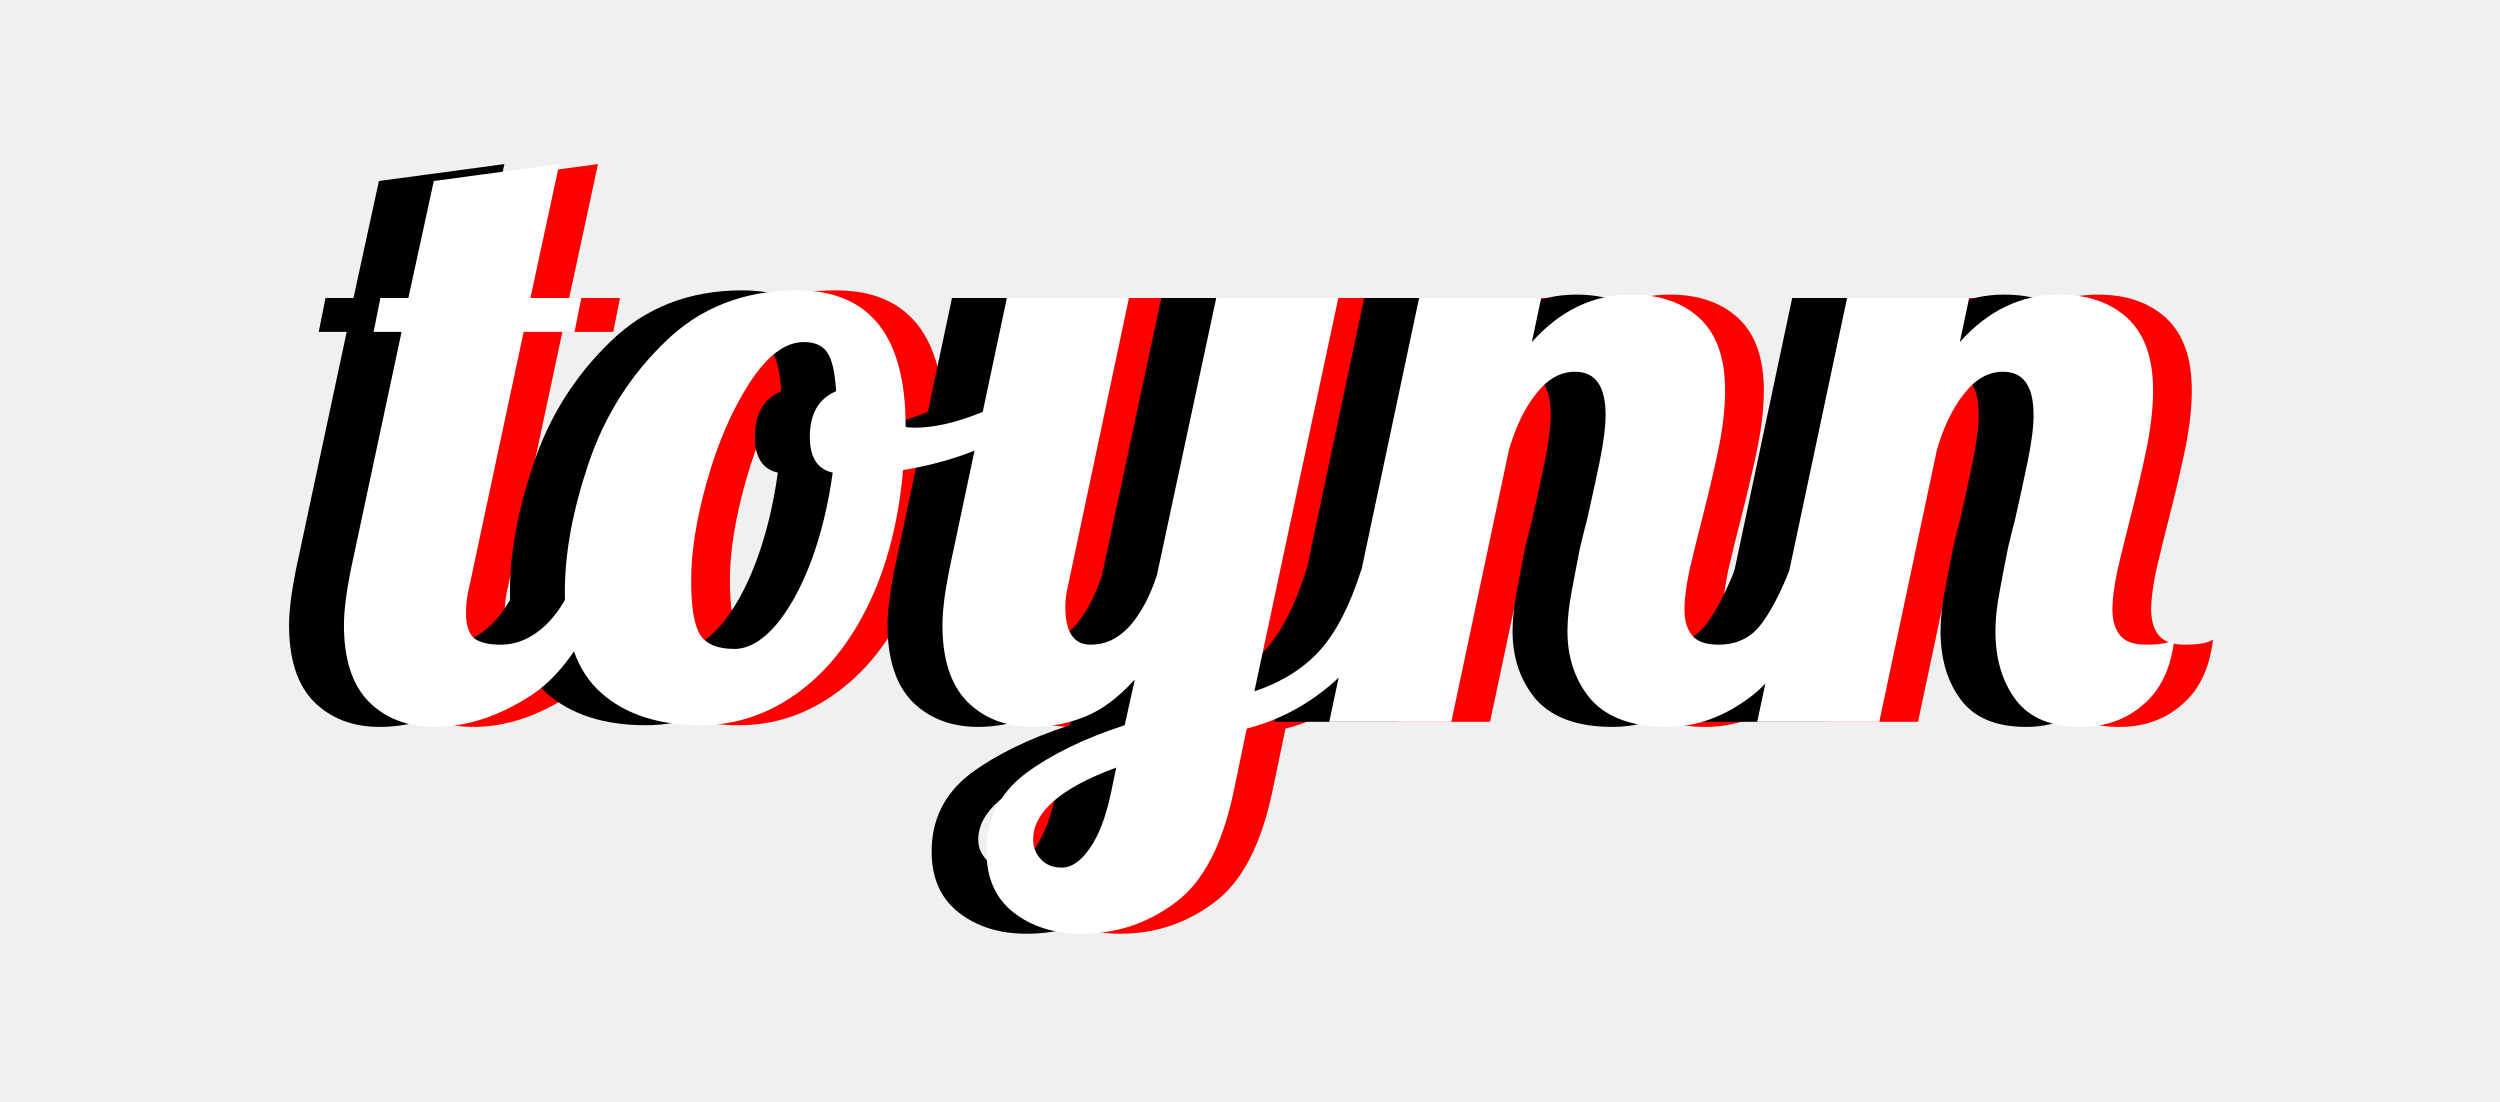
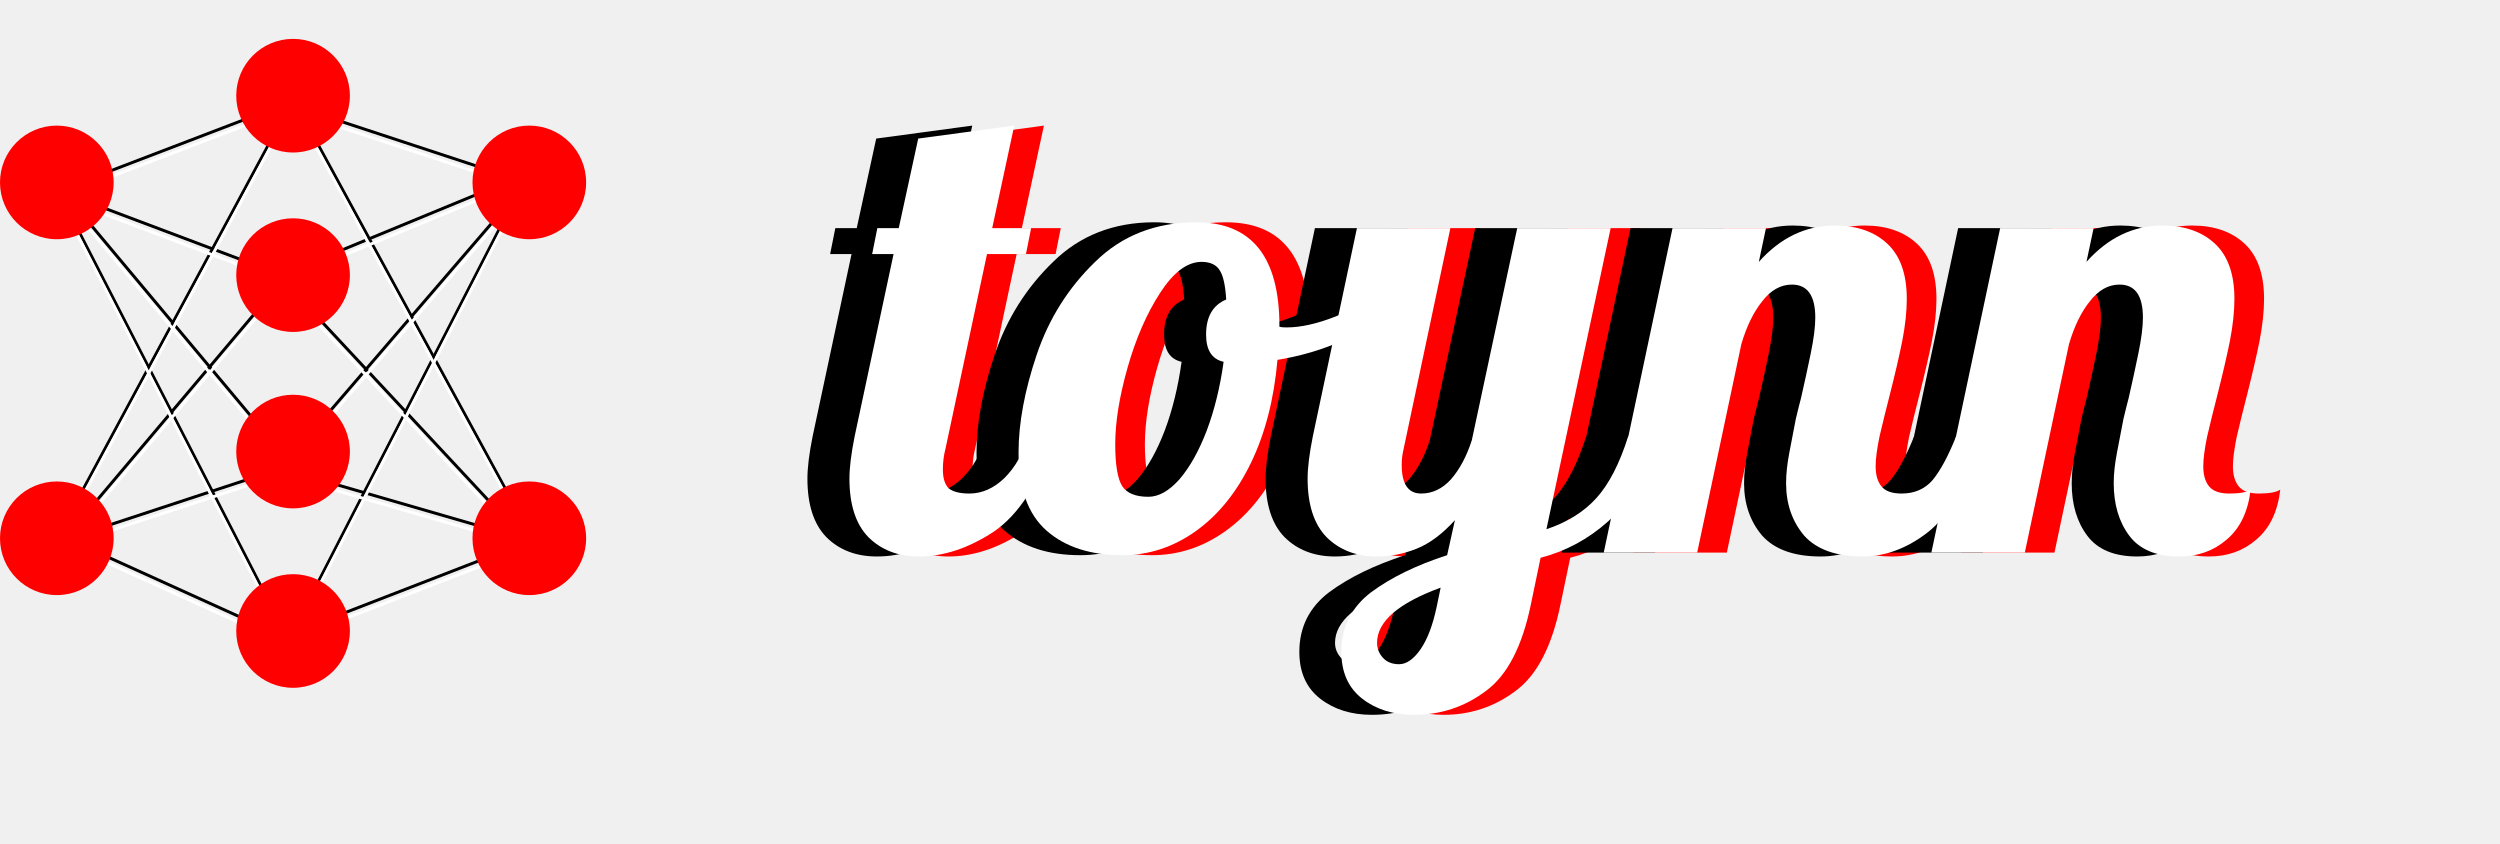
- <svg xmlns="http://www.w3.org/2000/svg" width="640" height="282" viewBox="0 0 640 282" fill="none">
-   <path d="M121.183 186.089C114.239 186.089 108.597 183.919 104.257 179.579C100.062 175.239 97.964 168.729 97.964 160.049C97.964 156.432 98.543 151.73 99.7 145.944L112.72 84.966H105.559L107.295 76.286H114.456L120.966 46.34L153.082 42L145.704 76.286H158.725L156.988 84.966H143.968L130.08 150.067C129.502 152.237 129.212 154.552 129.212 157.011C129.212 159.904 129.863 162.002 131.165 163.304C132.612 164.461 134.927 165.04 138.109 165.04C142.305 165.04 146.211 163.304 149.827 159.832C153.444 156.215 156.048 151.586 157.64 145.944H166.754C161.401 161.568 154.529 172.201 146.138 177.843C137.748 183.34 129.429 186.089 121.183 186.089Z" fill="#FF0000" />
-   <path d="M189.235 185.655C178.53 185.655 170.067 182.906 163.846 177.409C157.625 171.912 154.515 163.232 154.515 151.369C154.515 141.531 156.54 130.609 160.591 118.602C164.642 106.594 171.152 96.25 180.121 87.57C189.091 78.746 200.375 74.333 213.973 74.333C232.491 74.333 241.75 85.907 241.75 109.054V109.271C242.184 109.415 242.979 109.488 244.137 109.488C248.911 109.488 254.408 108.258 260.629 105.798C266.849 103.194 272.492 100.084 277.555 96.467L279.508 102.326C275.313 106.811 269.815 110.645 263.016 113.828C256.361 116.866 249.055 119.036 241.099 120.338C239.941 133.502 236.976 145.003 232.202 154.841C227.428 164.678 221.279 172.273 213.756 177.626C206.234 182.979 198.06 185.655 189.235 185.655ZM197.915 166.125C201.387 166.125 204.859 164.172 208.331 160.266C211.803 156.215 214.841 150.79 217.445 143.991C220.049 137.047 221.93 129.379 223.088 120.989C219.181 120.121 217.228 117.083 217.228 111.875C217.228 105.943 219.471 102.037 223.956 100.156C223.666 95.382 222.943 92.127 221.785 90.391C220.628 88.511 218.603 87.57 215.709 87.57C210.935 87.57 206.306 91.042 201.821 97.986C197.337 104.93 193.72 113.249 190.971 122.942C188.223 132.634 186.848 141.17 186.848 148.548C186.848 155.492 187.644 160.194 189.235 162.653C190.827 164.968 193.72 166.125 197.915 166.125Z" fill="#FF0000" />
-   <path d="M286.767 239.037C279.823 239.037 274.037 237.229 269.407 233.612C264.778 229.996 262.463 224.788 262.463 217.988C262.463 209.742 265.79 203.088 272.445 198.024C279.1 193.105 287.563 188.982 297.834 185.655L300.438 173.937C296.243 178.566 291.975 181.749 287.635 183.485C283.295 185.221 278.883 186.089 274.398 186.089C267.454 186.089 261.812 183.919 257.472 179.579C253.277 175.239 251.179 168.729 251.179 160.049C251.179 156.432 251.758 151.73 252.915 145.944L267.671 76.286H298.919L283.295 150.067C282.861 151.803 282.644 153.611 282.644 155.492C282.644 161.857 284.814 165.04 289.154 165.04C292.916 165.04 296.243 163.449 299.136 160.266C302.03 156.939 304.344 152.598 306.08 147.246L321.271 76.286H352.519L331.036 176.975C337.98 174.66 343.549 171.188 347.745 166.559C351.94 161.93 355.484 155.058 358.378 145.944H367.492C363.586 158.819 358.305 168.295 351.651 174.371C344.996 180.302 337.473 184.353 329.083 186.523L325.828 202.147C322.934 216.18 317.943 225.8 310.854 231.008C303.766 236.361 295.737 239.037 286.767 239.037ZM281.776 222.111C284.236 222.111 286.623 220.448 288.937 217.12C291.252 213.793 293.06 209.019 294.362 202.798L295.664 196.505C281.487 201.713 274.398 207.862 274.398 214.95C274.398 216.831 275.049 218.495 276.351 219.941C277.653 221.388 279.462 222.111 281.776 222.111Z" fill="#FF0000" />
-   <path d="M436.787 186.089C427.962 186.089 421.452 183.774 417.256 179.145C413.206 174.371 411.18 168.512 411.18 161.568C411.18 158.53 411.542 155.13 412.265 151.369C412.989 147.463 413.712 143.701 414.435 140.085C415.303 136.468 415.882 134.153 416.171 133.141C417.329 128.077 418.414 123.086 419.426 118.168C420.439 113.249 420.945 109.271 420.945 106.232C420.945 98.854 418.341 95.165 413.133 95.165C409.372 95.165 406.045 97.046 403.151 100.807C400.258 104.424 397.943 109.198 396.207 115.13L381.451 184.787H350.203L373.205 76.286H404.453L402.066 87.57C409.3 79.469 417.763 75.418 427.455 75.418C434.834 75.418 440.693 77.444 445.033 81.494C449.373 85.545 451.543 91.693 451.543 99.939C451.543 104.135 451.036 108.837 450.024 114.045C449.011 119.108 447.564 125.329 445.684 132.707C444.526 137.191 443.441 141.604 442.429 145.944C441.561 150.139 441.127 153.466 441.127 155.926C441.127 158.819 441.778 161.062 443.08 162.653C444.382 164.244 446.624 165.04 449.807 165.04C454.147 165.04 457.619 163.521 460.223 160.483C462.827 157.3 465.431 152.454 468.035 145.944H477.149C471.796 161.857 465.575 172.563 458.487 178.06C451.543 183.413 444.309 186.089 436.787 186.089Z" fill="#FF0000" />
-   <path d="M542.658 186.089C534.99 186.089 529.421 183.774 525.949 179.145C522.477 174.516 520.741 168.657 520.741 161.568C520.741 158.53 521.102 155.13 521.826 151.369C522.549 147.463 523.272 143.701 523.996 140.085C524.864 136.468 525.442 134.153 525.732 133.141C526.889 128.077 527.974 123.086 528.987 118.168C529.999 113.249 530.506 109.271 530.506 106.232C530.506 98.854 527.902 95.165 522.694 95.165C518.932 95.165 515.605 97.046 512.712 100.807C509.818 104.424 507.504 109.198 505.768 115.13L491.012 184.787H459.763L482.765 76.286H514.014L511.627 87.57C518.86 79.469 527.323 75.418 537.016 75.418C544.394 75.418 550.253 77.444 554.593 81.494C558.933 85.545 561.103 91.693 561.103 99.939C561.103 104.135 560.597 108.837 559.584 114.045C558.571 119.108 557.125 125.329 555.244 132.707C554.087 137.191 553.002 141.604 551.989 145.944C551.121 150.139 550.687 153.466 550.687 155.926C550.687 158.819 551.338 161.062 552.64 162.653C553.942 164.244 556.184 165.04 559.367 165.04C562.839 165.04 565.226 164.606 566.528 163.738C565.66 171.116 562.984 176.686 558.499 180.447C554.159 184.208 548.879 186.089 542.658 186.089Z" fill="#FF0000" />
-   <path d="M97.219 186.089C90.275 186.089 84.633 183.919 80.293 179.579C76.098 175.239 74 168.729 74 160.049C74 156.432 74.579 151.73 75.736 145.944L88.756 84.966H81.595L83.331 76.286H90.492L97.002 46.34L129.118 42L121.74 76.286H134.76L133.024 84.966H120.004L106.116 150.067C105.538 152.237 105.248 154.552 105.248 157.011C105.248 159.904 105.899 162.002 107.201 163.304C108.648 164.461 110.963 165.04 114.145 165.04C118.341 165.04 122.247 163.304 125.863 159.832C129.48 156.215 132.084 151.586 133.675 145.944H142.789C137.437 161.568 130.565 172.201 122.174 177.843C113.784 183.34 105.465 186.089 97.219 186.089Z" fill="black" />
-   <path d="M165.271 185.655C154.566 185.655 146.103 182.906 139.882 177.409C133.661 171.912 130.551 163.232 130.551 151.369C130.551 141.531 132.576 130.609 136.627 118.602C140.678 106.594 147.188 96.25 156.157 87.57C165.127 78.746 176.411 74.333 190.009 74.333C208.527 74.333 217.786 85.907 217.786 109.054V109.271C218.22 109.415 219.015 109.488 220.173 109.488C224.947 109.488 230.444 108.258 236.665 105.798C242.885 103.194 248.527 100.084 253.591 96.467L255.544 102.326C251.348 106.811 245.851 110.645 239.052 113.828C232.397 116.866 225.091 119.036 217.135 120.338C215.977 133.502 213.012 145.003 208.238 154.841C203.463 164.678 197.315 172.273 189.792 177.626C182.27 182.979 174.096 185.655 165.271 185.655ZM173.951 166.125C177.423 166.125 180.895 164.172 184.367 160.266C187.839 156.215 190.877 150.79 193.481 143.991C196.085 137.047 197.966 129.379 199.123 120.989C195.217 120.121 193.264 117.083 193.264 111.875C193.264 105.943 195.507 102.037 199.991 100.156C199.702 95.382 198.979 92.127 197.821 90.391C196.664 88.511 194.639 87.57 191.745 87.57C186.971 87.57 182.342 91.042 177.857 97.986C173.373 104.93 169.756 113.249 167.007 122.942C164.259 132.634 162.884 141.17 162.884 148.548C162.884 155.492 163.68 160.194 165.271 162.653C166.863 164.968 169.756 166.125 173.951 166.125Z" fill="black" />
-   <path d="M262.803 239.037C255.859 239.037 250.072 237.229 245.443 233.612C240.814 229.996 238.499 224.788 238.499 217.988C238.499 209.742 241.826 203.088 248.481 198.024C255.136 193.105 263.599 188.982 273.87 185.655L276.474 173.937C272.279 178.566 268.011 181.749 263.671 183.485C259.331 185.221 254.919 186.089 250.434 186.089C243.49 186.089 237.848 183.919 233.508 179.579C229.313 175.239 227.215 168.729 227.215 160.049C227.215 156.432 227.794 151.73 228.951 145.944L243.707 76.286H274.955L259.331 150.067C258.897 151.803 258.68 153.611 258.68 155.492C258.68 161.857 260.85 165.04 265.19 165.04C268.952 165.04 272.279 163.449 275.172 160.266C278.066 156.939 280.38 152.598 282.116 147.246L297.306 76.286H328.555L307.072 176.975C314.016 174.66 319.585 171.188 323.781 166.559C327.976 161.93 331.52 155.058 334.414 145.944H343.528C339.622 158.819 334.341 168.295 327.687 174.371C321.032 180.302 313.509 184.353 305.119 186.523L301.863 202.147C298.97 216.18 293.979 225.8 286.89 231.008C279.802 236.361 271.773 239.037 262.803 239.037ZM257.812 222.111C260.272 222.111 262.659 220.448 264.973 217.12C267.288 213.793 269.096 209.019 270.398 202.798L271.7 196.505C257.523 201.713 250.434 207.862 250.434 214.95C250.434 216.831 251.085 218.495 252.387 219.941C253.689 221.388 255.497 222.111 257.812 222.111Z" fill="black" />
-   <path d="M412.822 186.089C403.998 186.089 397.488 183.774 393.292 179.145C389.242 174.371 387.216 168.512 387.216 161.568C387.216 158.53 387.578 155.13 388.301 151.369C389.025 147.463 389.748 143.701 390.471 140.085C391.339 136.468 391.918 134.153 392.207 133.141C393.365 128.077 394.45 123.086 395.462 118.168C396.475 113.249 396.981 109.271 396.981 106.232C396.981 98.854 394.377 95.165 389.169 95.165C385.408 95.165 382.081 97.046 379.187 100.807C376.294 104.424 373.979 109.198 372.243 115.13L357.487 184.787H326.239L349.241 76.286H380.489L378.102 87.57C385.336 79.469 393.799 75.418 403.491 75.418C410.869 75.418 416.728 77.444 421.069 81.494C425.409 85.545 427.579 91.693 427.579 99.939C427.579 104.135 427.072 108.837 426.06 114.045C425.047 119.108 423.6 125.329 421.72 132.707C420.562 137.191 419.477 141.604 418.465 145.944C417.596 150.139 417.163 153.466 417.163 155.926C417.163 158.819 417.814 161.062 419.116 162.653C420.418 164.244 422.66 165.04 425.843 165.04C430.183 165.04 433.655 163.521 436.259 160.483C438.863 157.3 441.467 152.454 444.071 145.944H453.185C447.832 161.857 441.611 172.563 434.523 178.06C427.579 183.413 420.345 186.089 412.822 186.089Z" fill="black" />
-   <path d="M518.694 186.089C511.026 186.089 505.457 183.774 501.985 179.145C498.513 174.516 496.777 168.657 496.777 161.568C496.777 158.53 497.138 155.13 497.862 151.369C498.585 147.463 499.308 143.701 500.032 140.085C500.9 136.468 501.478 134.153 501.768 133.141C502.925 128.077 504.01 123.086 505.023 118.168C506.035 113.249 506.542 109.271 506.542 106.232C506.542 98.854 503.938 95.165 498.73 95.165C494.968 95.165 491.641 97.046 488.748 100.807C485.854 104.424 483.54 109.198 481.804 115.13L467.047 184.787H435.799L458.801 76.286H490.05L487.663 87.57C494.896 79.469 503.359 75.418 513.052 75.418C520.43 75.418 526.289 77.444 530.629 81.494C534.969 85.545 537.139 91.693 537.139 99.939C537.139 104.135 536.633 108.837 535.62 114.045C534.607 119.108 533.161 125.329 531.28 132.707C530.123 137.191 529.038 141.604 528.025 145.944C527.157 150.139 526.723 153.466 526.723 155.926C526.723 158.819 527.374 161.062 528.676 162.653C529.978 164.244 532.22 165.04 535.403 165.04C538.875 165.04 541.262 164.606 542.564 163.738C541.696 171.116 539.02 176.686 534.535 180.447C530.195 184.208 524.914 186.089 518.694 186.089Z" fill="black" />
-   <path d="M111.27 186.089C104.326 186.089 98.684 183.919 94.344 179.579C90.149 175.239 88.051 168.729 88.051 160.049C88.051 156.432 88.63 151.73 89.787 145.944L102.807 84.966H95.646L97.382 76.286H104.543L111.053 46.34L143.169 42L135.791 76.286H148.812L147.076 84.966H134.055L120.167 150.067C119.589 152.237 119.299 154.552 119.299 157.011C119.299 159.904 119.95 162.002 121.252 163.304C122.699 164.461 125.014 165.04 128.196 165.04C132.392 165.04 136.298 163.304 139.914 159.832C143.531 156.215 146.135 151.586 147.727 145.944H156.841C151.488 161.568 144.616 172.201 136.225 177.843C127.835 183.34 119.516 186.089 111.27 186.089Z" fill="white" />
-   <path d="M179.322 185.655C168.617 185.655 160.154 182.906 153.933 177.409C147.712 171.912 144.602 163.232 144.602 151.369C144.602 141.531 146.627 130.609 150.678 118.602C154.729 106.594 161.239 96.25 170.208 87.57C179.178 78.746 190.462 74.333 204.06 74.333C222.578 74.333 231.837 85.907 231.837 109.054V109.271C232.271 109.415 233.066 109.488 234.224 109.488C238.998 109.488 244.495 108.258 250.716 105.798C256.936 103.194 262.579 100.084 267.642 96.467L269.595 102.326C265.4 106.811 259.902 110.645 253.103 113.828C246.448 116.866 239.142 119.036 231.186 120.338C230.028 133.502 227.063 145.003 222.289 154.841C217.515 164.678 211.366 172.273 203.843 177.626C196.321 182.979 188.147 185.655 179.322 185.655ZM188.002 166.125C191.474 166.125 194.946 164.172 198.418 160.266C201.89 156.215 204.928 150.79 207.532 143.991C210.136 137.047 212.017 129.379 213.175 120.989C209.268 120.121 207.315 117.083 207.315 111.875C207.315 105.943 209.558 102.037 214.043 100.156C213.753 95.382 213.03 92.127 211.872 90.391C210.715 88.511 208.69 87.57 205.796 87.57C201.022 87.57 196.393 91.042 191.908 97.986C187.424 104.93 183.807 113.249 181.058 122.942C178.31 132.634 176.935 141.17 176.935 148.548C176.935 155.492 177.731 160.194 179.322 162.653C180.914 164.968 183.807 166.125 188.002 166.125Z" fill="white" />
-   <path d="M276.854 239.037C269.91 239.037 264.124 237.229 259.494 233.612C254.865 229.996 252.55 224.788 252.55 217.988C252.55 209.742 255.877 203.088 262.532 198.024C269.187 193.105 277.65 188.982 287.921 185.655L290.525 173.937C286.33 178.566 282.062 181.749 277.722 183.485C273.382 185.221 268.97 186.089 264.485 186.089C257.541 186.089 251.899 183.919 247.559 179.579C243.364 175.239 241.266 168.729 241.266 160.049C241.266 156.432 241.845 151.73 243.002 145.944L257.758 76.286H289.006L273.382 150.067C272.948 151.803 272.731 153.611 272.731 155.492C272.731 161.857 274.901 165.04 279.241 165.04C283.003 165.04 286.33 163.449 289.223 160.266C292.117 156.939 294.431 152.598 296.167 147.246L311.358 76.286H342.606L321.123 176.975C328.067 174.66 333.636 171.188 337.832 166.559C342.027 161.93 345.571 155.058 348.465 145.944H357.579C353.673 158.819 348.392 168.295 341.738 174.371C335.083 180.302 327.56 184.353 319.17 186.523L315.915 202.147C313.021 216.18 308.03 225.8 300.941 231.008C293.853 236.361 285.824 239.037 276.854 239.037ZM271.863 222.111C274.323 222.111 276.71 220.448 279.024 217.12C281.339 213.793 283.147 209.019 284.449 202.798L285.751 196.505C271.574 201.713 264.485 207.862 264.485 214.95C264.485 216.831 265.136 218.495 266.438 219.941C267.74 221.388 269.549 222.111 271.863 222.111Z" fill="white" />
-   <path d="M426.874 186.089C418.049 186.089 411.539 183.774 407.343 179.145C403.293 174.371 401.267 168.512 401.267 161.568C401.267 158.53 401.629 155.13 402.352 151.369C403.076 147.463 403.799 143.701 404.522 140.085C405.39 136.468 405.969 134.153 406.258 133.141C407.416 128.077 408.501 123.086 409.513 118.168C410.526 113.249 411.032 109.271 411.032 106.232C411.032 98.854 408.428 95.165 403.22 95.165C399.459 95.165 396.132 97.046 393.238 100.807C390.345 104.424 388.03 109.198 386.294 115.13L371.538 184.787H340.29L363.292 76.286H394.54L392.153 87.57C399.387 79.469 407.85 75.418 417.542 75.418C424.921 75.418 430.78 77.444 435.12 81.494C439.46 85.545 441.63 91.693 441.63 99.939C441.63 104.135 441.123 108.837 440.111 114.045C439.098 119.108 437.651 125.329 435.771 132.707C434.613 137.191 433.528 141.604 432.516 145.944C431.648 150.139 431.214 153.466 431.214 155.926C431.214 158.819 431.865 161.062 433.167 162.653C434.469 164.244 436.711 165.04 439.894 165.04C444.234 165.04 447.706 163.521 450.31 160.483C452.914 157.3 455.518 152.454 458.122 145.944H467.236C461.883 161.857 455.662 172.563 448.574 178.06C441.63 183.413 434.396 186.089 426.874 186.089Z" fill="white" />
-   <path d="M532.745 186.089C525.077 186.089 519.508 183.774 516.036 179.145C512.564 174.516 510.828 168.657 510.828 161.568C510.828 158.53 511.189 155.13 511.913 151.369C512.636 147.463 513.359 143.701 514.083 140.085C514.951 136.468 515.529 134.153 515.819 133.141C516.976 128.077 518.061 123.086 519.074 118.168C520.086 113.249 520.593 109.271 520.593 106.232C520.593 98.854 517.989 95.165 512.781 95.165C509.019 95.165 505.692 97.046 502.799 100.807C499.905 104.424 497.591 109.198 495.855 115.13L481.099 184.787H449.85L472.852 76.286H504.101L501.714 87.57C508.947 79.469 517.41 75.418 527.103 75.418C534.481 75.418 540.34 77.444 544.68 81.494C549.02 85.545 551.19 91.693 551.19 99.939C551.19 104.135 550.684 108.837 549.671 114.045C548.658 119.108 547.212 125.329 545.331 132.707C544.174 137.191 543.089 141.604 542.076 145.944C541.208 150.139 540.774 153.466 540.774 155.926C540.774 158.819 541.425 161.062 542.727 162.653C544.029 164.244 546.271 165.04 549.454 165.04C552.926 165.04 555.313 164.606 556.615 163.738C555.747 171.116 553.071 176.686 548.586 180.447C544.246 184.208 538.966 186.089 532.745 186.089Z" fill="white" />
+ <svg xmlns="http://www.w3.org/2000/svg" width="836" height="282" viewBox="0 0 836 282" fill="none">
+   <path d="M317.183 186.089C310.239 186.089 304.597 183.919 300.257 179.579C296.062 175.239 293.964 168.729 293.964 160.049C293.964 156.432 294.543 151.73 295.7 145.944L308.72 84.966H301.559L303.295 76.286H310.456L316.966 46.34L349.082 42L341.704 76.286H354.725L352.988 84.966H339.968L326.08 150.067C325.502 152.237 325.212 154.552 325.212 157.011C325.212 159.904 325.863 162.002 327.165 163.304C328.612 164.461 330.927 165.04 334.109 165.04C338.305 165.04 342.211 163.304 345.827 159.832C349.444 156.215 352.048 151.586 353.64 145.944H362.754C357.401 161.568 350.529 172.201 342.138 177.843C333.748 183.34 325.429 186.089 317.183 186.089Z" fill="#FF0000" />
+   <path d="M385.235 185.655C374.53 185.655 366.067 182.906 359.846 177.409C353.625 171.912 350.515 163.232 350.515 151.369C350.515 141.531 352.54 130.609 356.591 118.602C360.642 106.594 367.152 96.25 376.121 87.57C385.091 78.746 396.375 74.333 409.973 74.333C428.491 74.333 437.75 85.907 437.75 109.054V109.271C438.184 109.415 438.979 109.488 440.137 109.488C444.911 109.488 450.408 108.258 456.629 105.798C462.849 103.194 468.492 100.084 473.555 96.467L475.508 102.326C471.313 106.811 465.815 110.645 459.016 113.828C452.361 116.866 445.055 119.036 437.099 120.338C435.941 133.502 432.976 145.003 428.202 154.841C423.428 164.678 417.279 172.273 409.756 177.626C402.234 182.979 394.06 185.655 385.235 185.655ZM393.915 166.125C397.387 166.125 400.859 164.172 404.331 160.266C407.803 156.215 410.841 150.79 413.445 143.991C416.049 137.047 417.93 129.379 419.088 120.989C415.181 120.121 413.228 117.083 413.228 111.875C413.228 105.943 415.471 102.037 419.956 100.156C419.666 95.382 418.943 92.127 417.785 90.391C416.628 88.511 414.603 87.57 411.709 87.57C406.935 87.57 402.306 91.042 397.821 97.986C393.337 104.93 389.72 113.249 386.971 122.942C384.223 132.634 382.848 141.17 382.848 148.548C382.848 155.492 383.644 160.194 385.235 162.653C386.827 164.968 389.72 166.125 393.915 166.125Z" fill="#FF0000" />
+   <path d="M482.767 239.037C475.823 239.037 470.037 237.229 465.407 233.612C460.778 229.996 458.463 224.788 458.463 217.988C458.463 209.742 461.79 203.088 468.445 198.024C475.1 193.105 483.563 188.982 493.834 185.655L496.438 173.937C492.243 178.566 487.975 181.749 483.635 183.485C479.295 185.221 474.883 186.089 470.398 186.089C463.454 186.089 457.812 183.919 453.472 179.579C449.277 175.239 447.179 168.729 447.179 160.049C447.179 156.432 447.758 151.73 448.915 145.944L463.671 76.286H494.919L479.295 150.067C478.861 151.803 478.644 153.611 478.644 155.492C478.644 161.857 480.814 165.04 485.154 165.04C488.916 165.04 492.243 163.449 495.136 160.266C498.03 156.939 500.344 152.598 502.08 147.246L517.271 76.286H548.519L527.036 176.975C533.98 174.66 539.549 171.188 543.745 166.559C547.94 161.93 551.484 155.058 554.378 145.944H563.492C559.586 158.819 554.305 168.295 547.651 174.371C540.996 180.302 533.473 184.353 525.083 186.523L521.828 202.147C518.934 216.18 513.943 225.8 506.854 231.008C499.766 236.361 491.737 239.037 482.767 239.037ZM477.776 222.111C480.236 222.111 482.623 220.448 484.937 217.12C487.252 213.793 489.06 209.019 490.362 202.798L491.664 196.505C477.487 201.713 470.398 207.862 470.398 214.95C470.398 216.831 471.049 218.495 472.351 219.941C473.653 221.388 475.462 222.111 477.776 222.111Z" fill="#FF0000" />
+   <path d="M632.787 186.089C623.962 186.089 617.452 183.774 613.256 179.145C609.206 174.371 607.18 168.512 607.18 161.568C607.18 158.53 607.542 155.13 608.265 151.369C608.989 147.463 609.712 143.701 610.435 140.085C611.303 136.468 611.882 134.153 612.171 133.141C613.329 128.077 614.414 123.086 615.426 118.168C616.439 113.249 616.945 109.271 616.945 106.232C616.945 98.854 614.341 95.165 609.133 95.165C605.372 95.165 602.045 97.046 599.151 100.807C596.258 104.424 593.943 109.198 592.207 115.13L577.451 184.787H546.203L569.205 76.286H600.453L598.066 87.57C605.3 79.469 613.763 75.418 623.455 75.418C630.834 75.418 636.693 77.444 641.033 81.494C645.373 85.545 647.543 91.693 647.543 99.939C647.543 104.135 647.036 108.837 646.024 114.045C645.011 119.108 643.564 125.329 641.684 132.707C640.526 137.191 639.441 141.604 638.429 145.944C637.561 150.139 637.127 153.466 637.127 155.926C637.127 158.819 637.778 161.062 639.08 162.653C640.382 164.244 642.624 165.04 645.807 165.04C650.147 165.04 653.619 163.521 656.223 160.483C658.827 157.3 661.431 152.454 664.035 145.944H673.149C667.796 161.857 661.575 172.563 654.487 178.06C647.543 183.413 640.309 186.089 632.787 186.089Z" fill="#FF0000" />
+   <path d="M738.658 186.089C730.99 186.089 725.421 183.774 721.949 179.145C718.477 174.516 716.741 168.657 716.741 161.568C716.741 158.53 717.102 155.13 717.826 151.369C718.549 147.463 719.272 143.701 719.996 140.085C720.864 136.468 721.442 134.153 721.732 133.141C722.889 128.077 723.974 123.086 724.987 118.168C725.999 113.249 726.506 109.271 726.506 106.232C726.506 98.854 723.902 95.165 718.694 95.165C714.932 95.165 711.605 97.046 708.712 100.807C705.818 104.424 703.504 109.198 701.768 115.13L687.012 184.787H655.763L678.765 76.286H710.014L707.627 87.57C714.86 79.469 723.323 75.418 733.016 75.418C740.394 75.418 746.253 77.444 750.593 81.494C754.933 85.545 757.103 91.693 757.103 99.939C757.103 104.135 756.597 108.837 755.584 114.045C754.571 119.108 753.125 125.329 751.244 132.707C750.087 137.191 749.002 141.604 747.989 145.944C747.121 150.139 746.687 153.466 746.687 155.926C746.687 158.819 747.338 161.062 748.64 162.653C749.942 164.244 752.184 165.04 755.367 165.04C758.839 165.04 761.226 164.606 762.528 163.738C761.66 171.116 758.984 176.686 754.499 180.447C750.159 184.208 744.879 186.089 738.658 186.089Z" fill="#FF0000" />
+   <path d="M293.219 186.089C286.275 186.089 280.633 183.919 276.293 179.579C272.098 175.239 270 168.729 270 160.049C270 156.432 270.579 151.73 271.736 145.944L284.756 84.966H277.595L279.331 76.286H286.492L293.002 46.34L325.118 42L317.74 76.286H330.76L329.024 84.966H316.004L302.116 150.067C301.538 152.237 301.248 154.552 301.248 157.011C301.248 159.904 301.899 162.002 303.201 163.304C304.648 164.461 306.963 165.04 310.145 165.04C314.341 165.04 318.247 163.304 321.863 159.832C325.48 156.215 328.084 151.586 329.675 145.944H338.789C333.437 161.568 326.565 172.201 318.174 177.843C309.784 183.34 301.465 186.089 293.219 186.089Z" fill="black" />
+   <path d="M361.271 185.655C350.566 185.655 342.103 182.906 335.882 177.409C329.661 171.912 326.551 163.232 326.551 151.369C326.551 141.531 328.576 130.609 332.627 118.602C336.678 106.594 343.188 96.25 352.157 87.57C361.127 78.746 372.411 74.333 386.009 74.333C404.527 74.333 413.786 85.907 413.786 109.054V109.271C414.22 109.415 415.015 109.488 416.173 109.488C420.947 109.488 426.444 108.258 432.665 105.798C438.885 103.194 444.527 100.084 449.591 96.467L451.544 102.326C447.348 106.811 441.851 110.645 435.052 113.828C428.397 116.866 421.091 119.036 413.135 120.338C411.977 133.502 409.012 145.003 404.237 154.841C399.463 164.678 393.315 172.273 385.792 177.626C378.27 182.979 370.096 185.655 361.271 185.655ZM369.951 166.125C373.423 166.125 376.895 164.172 380.367 160.266C383.839 156.215 386.877 150.79 389.481 143.991C392.085 137.047 393.966 129.379 395.123 120.989C391.217 120.121 389.264 117.083 389.264 111.875C389.264 105.943 391.507 102.037 395.991 100.156C395.702 95.382 394.979 92.127 393.821 90.391C392.664 88.511 390.639 87.57 387.745 87.57C382.971 87.57 378.342 91.042 373.857 97.986C369.373 104.93 365.756 113.249 363.007 122.942C360.259 132.634 358.884 141.17 358.884 148.548C358.884 155.492 359.68 160.194 361.271 162.653C362.863 164.968 365.756 166.125 369.951 166.125Z" fill="black" />
+   <path d="M458.803 239.037C451.859 239.037 446.072 237.229 441.443 233.612C436.814 229.996 434.499 224.788 434.499 217.988C434.499 209.742 437.826 203.088 444.481 198.024C451.136 193.105 459.599 188.982 469.87 185.655L472.474 173.937C468.279 178.566 464.011 181.749 459.671 183.485C455.331 185.221 450.919 186.089 446.434 186.089C439.49 186.089 433.848 183.919 429.508 179.579C425.313 175.239 423.215 168.729 423.215 160.049C423.215 156.432 423.794 151.73 424.951 145.944L439.707 76.286H470.955L455.331 150.067C454.897 151.803 454.68 153.611 454.68 155.492C454.68 161.857 456.85 165.04 461.19 165.04C464.952 165.04 468.279 163.449 471.172 160.266C474.066 156.939 476.38 152.598 478.116 147.246L493.306 76.286H524.555L503.072 176.975C510.016 174.66 515.585 171.188 519.781 166.559C523.976 161.93 527.52 155.058 530.414 145.944H539.528C535.622 158.819 530.341 168.295 523.687 174.371C517.032 180.302 509.509 184.353 501.119 186.523L497.863 202.147C494.97 216.18 489.979 225.8 482.89 231.008C475.802 236.361 467.773 239.037 458.803 239.037ZM453.812 222.111C456.272 222.111 458.659 220.448 460.973 217.12C463.288 213.793 465.096 209.019 466.398 202.798L467.7 196.505C453.523 201.713 446.434 207.862 446.434 214.95C446.434 216.831 447.085 218.495 448.387 219.941C449.689 221.388 451.497 222.111 453.812 222.111Z" fill="black" />
+   <path d="M608.822 186.089C599.998 186.089 593.488 183.774 589.292 179.145C585.242 174.371 583.216 168.512 583.216 161.568C583.216 158.53 583.578 155.13 584.301 151.369C585.025 147.463 585.748 143.701 586.471 140.085C587.339 136.468 587.918 134.153 588.207 133.141C589.365 128.077 590.45 123.086 591.462 118.168C592.475 113.249 592.981 109.271 592.981 106.232C592.981 98.854 590.377 95.165 585.169 95.165C581.408 95.165 578.081 97.046 575.187 100.807C572.294 104.424 569.979 109.198 568.243 115.13L553.487 184.787H522.239L545.241 76.286H576.489L574.102 87.57C581.336 79.469 589.799 75.418 599.491 75.418C606.869 75.418 612.729 77.444 617.069 81.494C621.409 85.545 623.579 91.693 623.579 99.939C623.579 104.135 623.072 108.837 622.06 114.045C621.047 119.108 619.6 125.329 617.72 132.707C616.562 137.191 615.477 141.604 614.465 145.944C613.597 150.139 613.163 153.466 613.163 155.926C613.163 158.819 613.814 161.062 615.116 162.653C616.418 164.244 618.66 165.04 621.843 165.04C626.183 165.04 629.655 163.521 632.259 160.483C634.863 157.3 637.467 152.454 640.071 145.944H649.185C643.832 161.857 637.611 172.563 630.523 178.06C623.579 183.413 616.345 186.089 608.822 186.089Z" fill="black" />
+   <path d="M714.694 186.089C707.026 186.089 701.457 183.774 697.985 179.145C694.513 174.516 692.777 168.657 692.777 161.568C692.777 158.53 693.138 155.13 693.862 151.369C694.585 147.463 695.308 143.701 696.032 140.085C696.9 136.468 697.478 134.153 697.768 133.141C698.925 128.077 700.01 123.086 701.023 118.168C702.035 113.249 702.542 109.271 702.542 106.232C702.542 98.854 699.938 95.165 694.73 95.165C690.968 95.165 687.641 97.046 684.748 100.807C681.854 104.424 679.54 109.198 677.804 115.13L663.047 184.787H631.799L654.801 76.286H686.05L683.663 87.57C690.896 79.469 699.359 75.418 709.052 75.418C716.43 75.418 722.289 77.444 726.629 81.494C730.969 85.545 733.139 91.693 733.139 99.939C733.139 104.135 732.633 108.837 731.62 114.045C730.607 119.108 729.161 125.329 727.28 132.707C726.123 137.191 725.038 141.604 724.025 145.944C723.157 150.139 722.723 153.466 722.723 155.926C722.723 158.819 723.374 161.062 724.676 162.653C725.978 164.244 728.22 165.04 731.403 165.04C734.875 165.04 737.262 164.606 738.564 163.738C737.696 171.116 735.02 176.686 730.535 180.447C726.195 184.208 720.914 186.089 714.694 186.089Z" fill="black" />
+   <path d="M307.27 186.089C300.326 186.089 294.684 183.919 290.344 179.579C286.149 175.239 284.051 168.729 284.051 160.049C284.051 156.432 284.63 151.73 285.787 145.944L298.807 84.966H291.646L293.382 76.286H300.543L307.053 46.34L339.169 42L331.791 76.286H344.812L343.076 84.966H330.055L316.167 150.067C315.589 152.237 315.299 154.552 315.299 157.011C315.299 159.904 315.95 162.002 317.252 163.304C318.699 164.461 321.014 165.04 324.196 165.04C328.392 165.04 332.298 163.304 335.914 159.832C339.531 156.215 342.135 151.586 343.727 145.944H352.841C347.488 161.568 340.616 172.201 332.225 177.843C323.835 183.34 315.516 186.089 307.27 186.089Z" fill="white" />
+   <path d="M375.322 185.655C364.617 185.655 356.154 182.906 349.933 177.409C343.712 171.912 340.602 163.232 340.602 151.369C340.602 141.531 342.627 130.609 346.678 118.602C350.729 106.594 357.239 96.25 366.208 87.57C375.178 78.746 386.462 74.333 400.06 74.333C418.578 74.333 427.837 85.907 427.837 109.054V109.271C428.271 109.415 429.066 109.488 430.224 109.488C434.998 109.488 440.495 108.258 446.716 105.798C452.936 103.194 458.579 100.084 463.642 96.467L465.595 102.326C461.4 106.811 455.902 110.645 449.103 113.828C442.448 116.866 435.142 119.036 427.186 120.338C426.028 133.502 423.063 145.003 418.289 154.841C413.515 164.678 407.366 172.273 399.843 177.626C392.321 182.979 384.147 185.655 375.322 185.655ZM384.002 166.125C387.474 166.125 390.946 164.172 394.418 160.266C397.89 156.215 400.928 150.79 403.532 143.991C406.136 137.047 408.017 129.379 409.175 120.989C405.268 120.121 403.315 117.083 403.315 111.875C403.315 105.943 405.558 102.037 410.043 100.156C409.753 95.382 409.03 92.127 407.873 90.391C406.715 88.511 404.69 87.57 401.796 87.57C397.022 87.57 392.393 91.042 387.908 97.986C383.424 104.93 379.807 113.249 377.058 122.942C374.31 132.634 372.935 141.17 372.935 148.548C372.935 155.492 373.731 160.194 375.322 162.653C376.914 164.968 379.807 166.125 384.002 166.125Z" fill="white" />
+   <path d="M472.854 239.037C465.91 239.037 460.124 237.229 455.494 233.612C450.865 229.996 448.55 224.788 448.55 217.988C448.55 209.742 451.877 203.088 458.532 198.024C465.187 193.105 473.65 188.982 483.921 185.655L486.525 173.937C482.33 178.566 478.062 181.749 473.722 183.485C469.382 185.221 464.97 186.089 460.485 186.089C453.541 186.089 447.899 183.919 443.559 179.579C439.364 175.239 437.266 168.729 437.266 160.049C437.266 156.432 437.845 151.73 439.002 145.944L453.758 76.286H485.006L469.382 150.067C468.948 151.803 468.731 153.611 468.731 155.492C468.731 161.857 470.901 165.04 475.241 165.04C479.003 165.04 482.33 163.449 485.223 160.266C488.117 156.939 490.431 152.598 492.167 147.246L507.358 76.286H538.606L517.123 176.975C524.067 174.66 529.636 171.188 533.832 166.559C538.027 161.93 541.571 155.058 544.465 145.944H553.579C549.673 158.819 544.392 168.295 537.738 174.371C531.083 180.302 523.56 184.353 515.17 186.523L511.915 202.147C509.021 216.18 504.03 225.8 496.941 231.008C489.853 236.361 481.824 239.037 472.854 239.037ZM467.863 222.111C470.323 222.111 472.71 220.448 475.024 217.12C477.339 213.793 479.147 209.019 480.449 202.798L481.751 196.505C467.574 201.713 460.485 207.862 460.485 214.95C460.485 216.831 461.136 218.495 462.438 219.941C463.74 221.388 465.549 222.111 467.863 222.111Z" fill="white" />
+   <path d="M622.874 186.089C614.049 186.089 607.539 183.774 603.343 179.145C599.293 174.371 597.267 168.512 597.267 161.568C597.267 158.53 597.629 155.13 598.352 151.369C599.076 147.463 599.799 143.701 600.522 140.085C601.39 136.468 601.969 134.153 602.258 133.141C603.416 128.077 604.501 123.086 605.513 118.168C606.526 113.249 607.032 109.271 607.032 106.232C607.032 98.854 604.428 95.165 599.22 95.165C595.459 95.165 592.132 97.046 589.238 100.807C586.345 104.424 584.03 109.198 582.294 115.13L567.538 184.787H536.29L559.292 76.286H590.54L588.153 87.57C595.387 79.469 603.85 75.418 613.542 75.418C620.921 75.418 626.78 77.444 631.12 81.494C635.46 85.545 637.63 91.693 637.63 99.939C637.63 104.135 637.123 108.837 636.111 114.045C635.098 119.108 633.651 125.329 631.771 132.707C630.613 137.191 629.528 141.604 628.516 145.944C627.648 150.139 627.214 153.466 627.214 155.926C627.214 158.819 627.865 161.062 629.167 162.653C630.469 164.244 632.711 165.04 635.894 165.04C640.234 165.04 643.706 163.521 646.31 160.483C648.914 157.3 651.518 152.454 654.122 145.944H663.236C657.883 161.857 651.662 172.563 644.574 178.06C637.63 183.413 630.396 186.089 622.874 186.089Z" fill="white" />
+   <path d="M728.745 186.089C721.077 186.089 715.508 183.774 712.036 179.145C708.564 174.516 706.828 168.657 706.828 161.568C706.828 158.53 707.189 155.13 707.913 151.369C708.636 147.463 709.359 143.701 710.083 140.085C710.951 136.468 711.529 134.153 711.819 133.141C712.976 128.077 714.061 123.086 715.074 118.168C716.086 113.249 716.593 109.271 716.593 106.232C716.593 98.854 713.989 95.165 708.781 95.165C705.019 95.165 701.692 97.046 698.799 100.807C695.905 104.424 693.591 109.198 691.855 115.13L677.099 184.787H645.85L668.852 76.286H700.101L697.714 87.57C704.947 79.469 713.41 75.418 723.103 75.418C730.481 75.418 736.34 77.444 740.68 81.494C745.02 85.545 747.19 91.693 747.19 99.939C747.19 104.135 746.684 108.837 745.671 114.045C744.658 119.108 743.212 125.329 741.331 132.707C740.174 137.191 739.089 141.604 738.076 145.944C737.208 150.139 736.774 153.466 736.774 155.926C736.774 158.819 737.425 161.062 738.727 162.653C740.029 164.244 742.271 165.04 745.454 165.04C748.926 165.04 751.313 164.606 752.615 163.738C751.747 171.116 749.071 176.686 744.586 180.447C740.246 184.208 734.966 186.089 728.745 186.089Z" fill="white" />
+   <path d="M19 64L100 33" stroke="black" />
+   <path d="M20 64L97 93" stroke="black" />
+   <path d="M21 64L98 156" stroke="black" />
+   <path d="M20 65L96 213" stroke="black" />
+   <path d="M19 180L97 35" stroke="black" />
+   <path d="M20 182L96 92" stroke="black" />
+   <path d="M20 181L99 155" stroke="black" />
+   <path d="M20 179L95 213" stroke="black" />
+   <path d="M97 35L176 61" stroke="black" />
+   <path d="M98 33L178 180" stroke="black" />
+   <path d="M94 92L174 59" stroke="black" />
+   <path d="M94 93L177 182" stroke="black" />
+   <path d="M97 153L177 60" stroke="black" />
+   <path d="M95 157L178 181" stroke="black" />
+   <path d="M98 211L176 59" stroke="black" />
+   <path d="M97 212L177 181" stroke="black" />
+   <path d="M19 66L100 35" stroke="white" />
+   <path d="M20 66L97 95" stroke="white" />
+   <path d="M21 66L98 158" stroke="white" />
+   <path d="M20 67L96 215" stroke="white" />
+   <path d="M19 182L97 37" stroke="white" />
+   <path d="M20 184L96 94" stroke="white" />
+   <path d="M20 183L99 157" stroke="white" />
+   <path d="M20 181L95 215" stroke="white" />
+   <path d="M97 37L176 63" stroke="white" />
+   <path d="M98 35L178 182" stroke="white" />
+   <path d="M94 94L174 61" stroke="white" />
+   <path d="M94 95L177 184" stroke="white" />
+   <path d="M97 155L177 62" stroke="white" />
+   <path d="M95 159L178 183" stroke="white" />
+   <path d="M98 213L176 61" stroke="white" />
+   <path d="M97 214L177 183" stroke="white" />
+   <circle cx="19" cy="61" r="19" fill="#FF0000" />
+   <circle cx="177" cy="61" r="19" fill="#FF0000" />
+   <circle cx="98" cy="92" r="19" fill="#FF0000" />
+   <circle cx="98" cy="32" r="19" fill="#FF0000" />
+   <circle cx="19" cy="180" r="19" fill="#FF0000" />
+   <circle cx="177" cy="180" r="19" fill="#FF0000" />
+   <circle cx="98" cy="211" r="19" fill="#FF0000" />
+   <circle cx="98" cy="151" r="19" fill="#FF0000" />
</svg>
